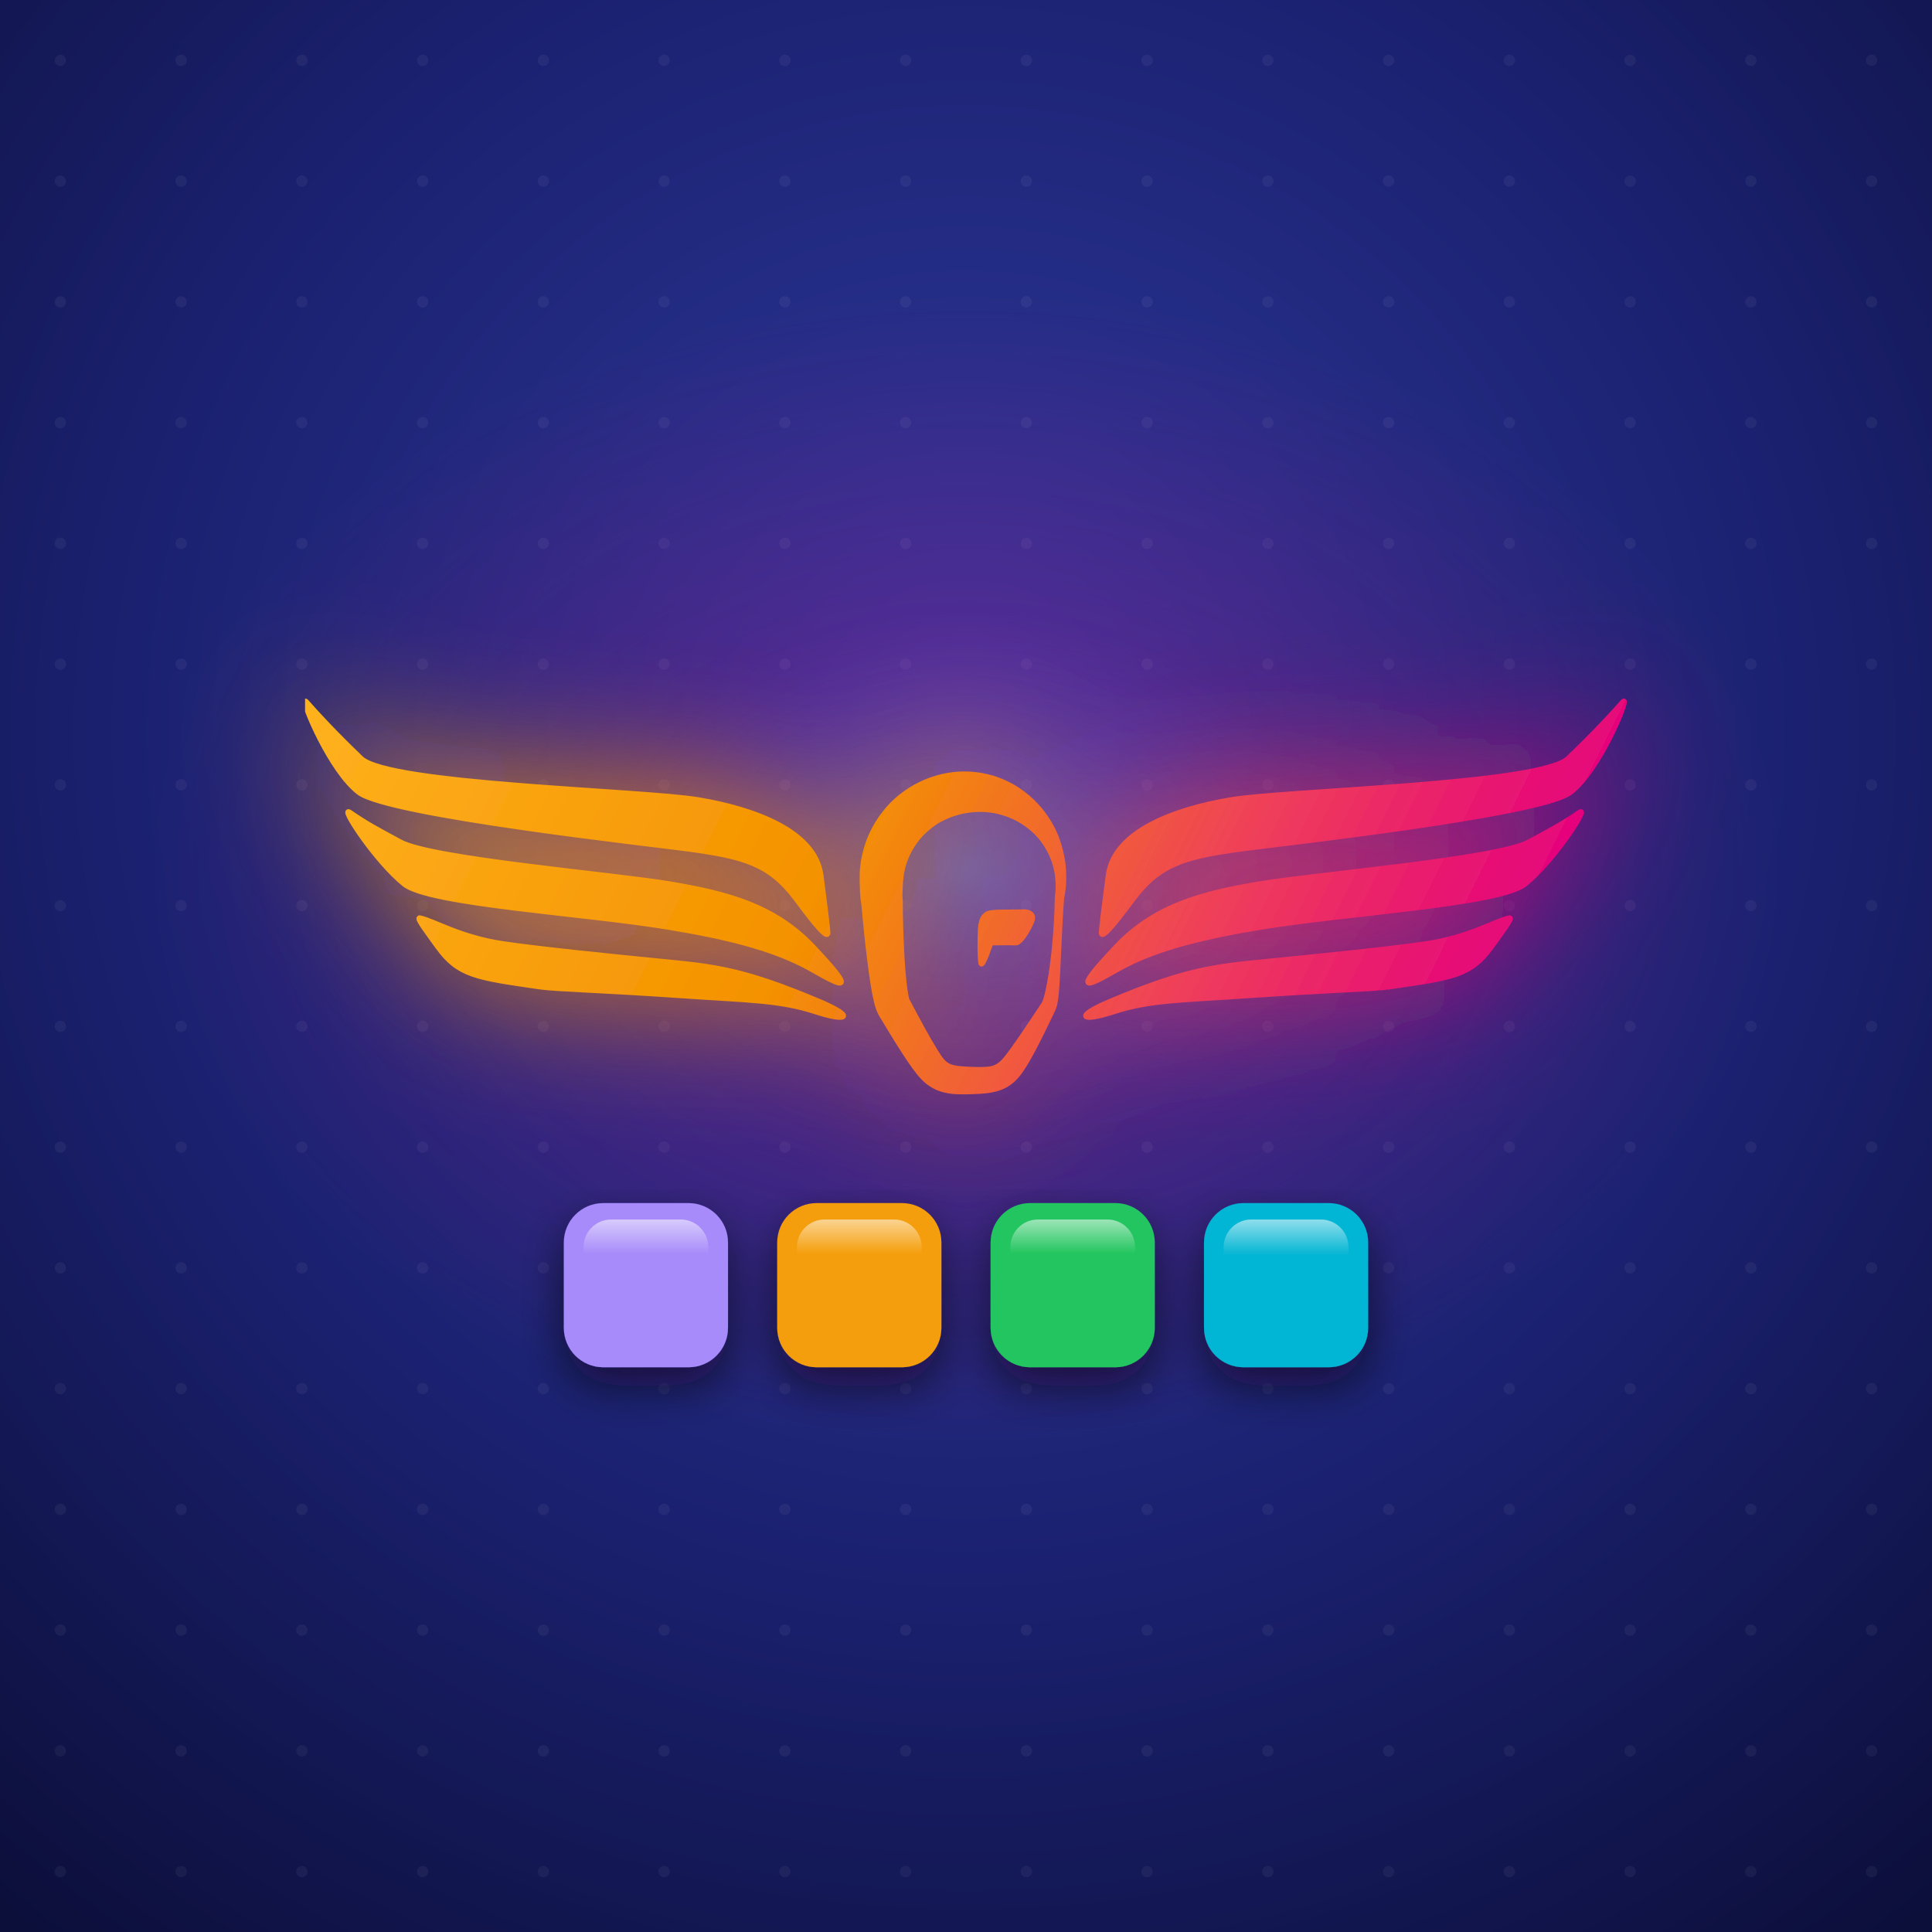
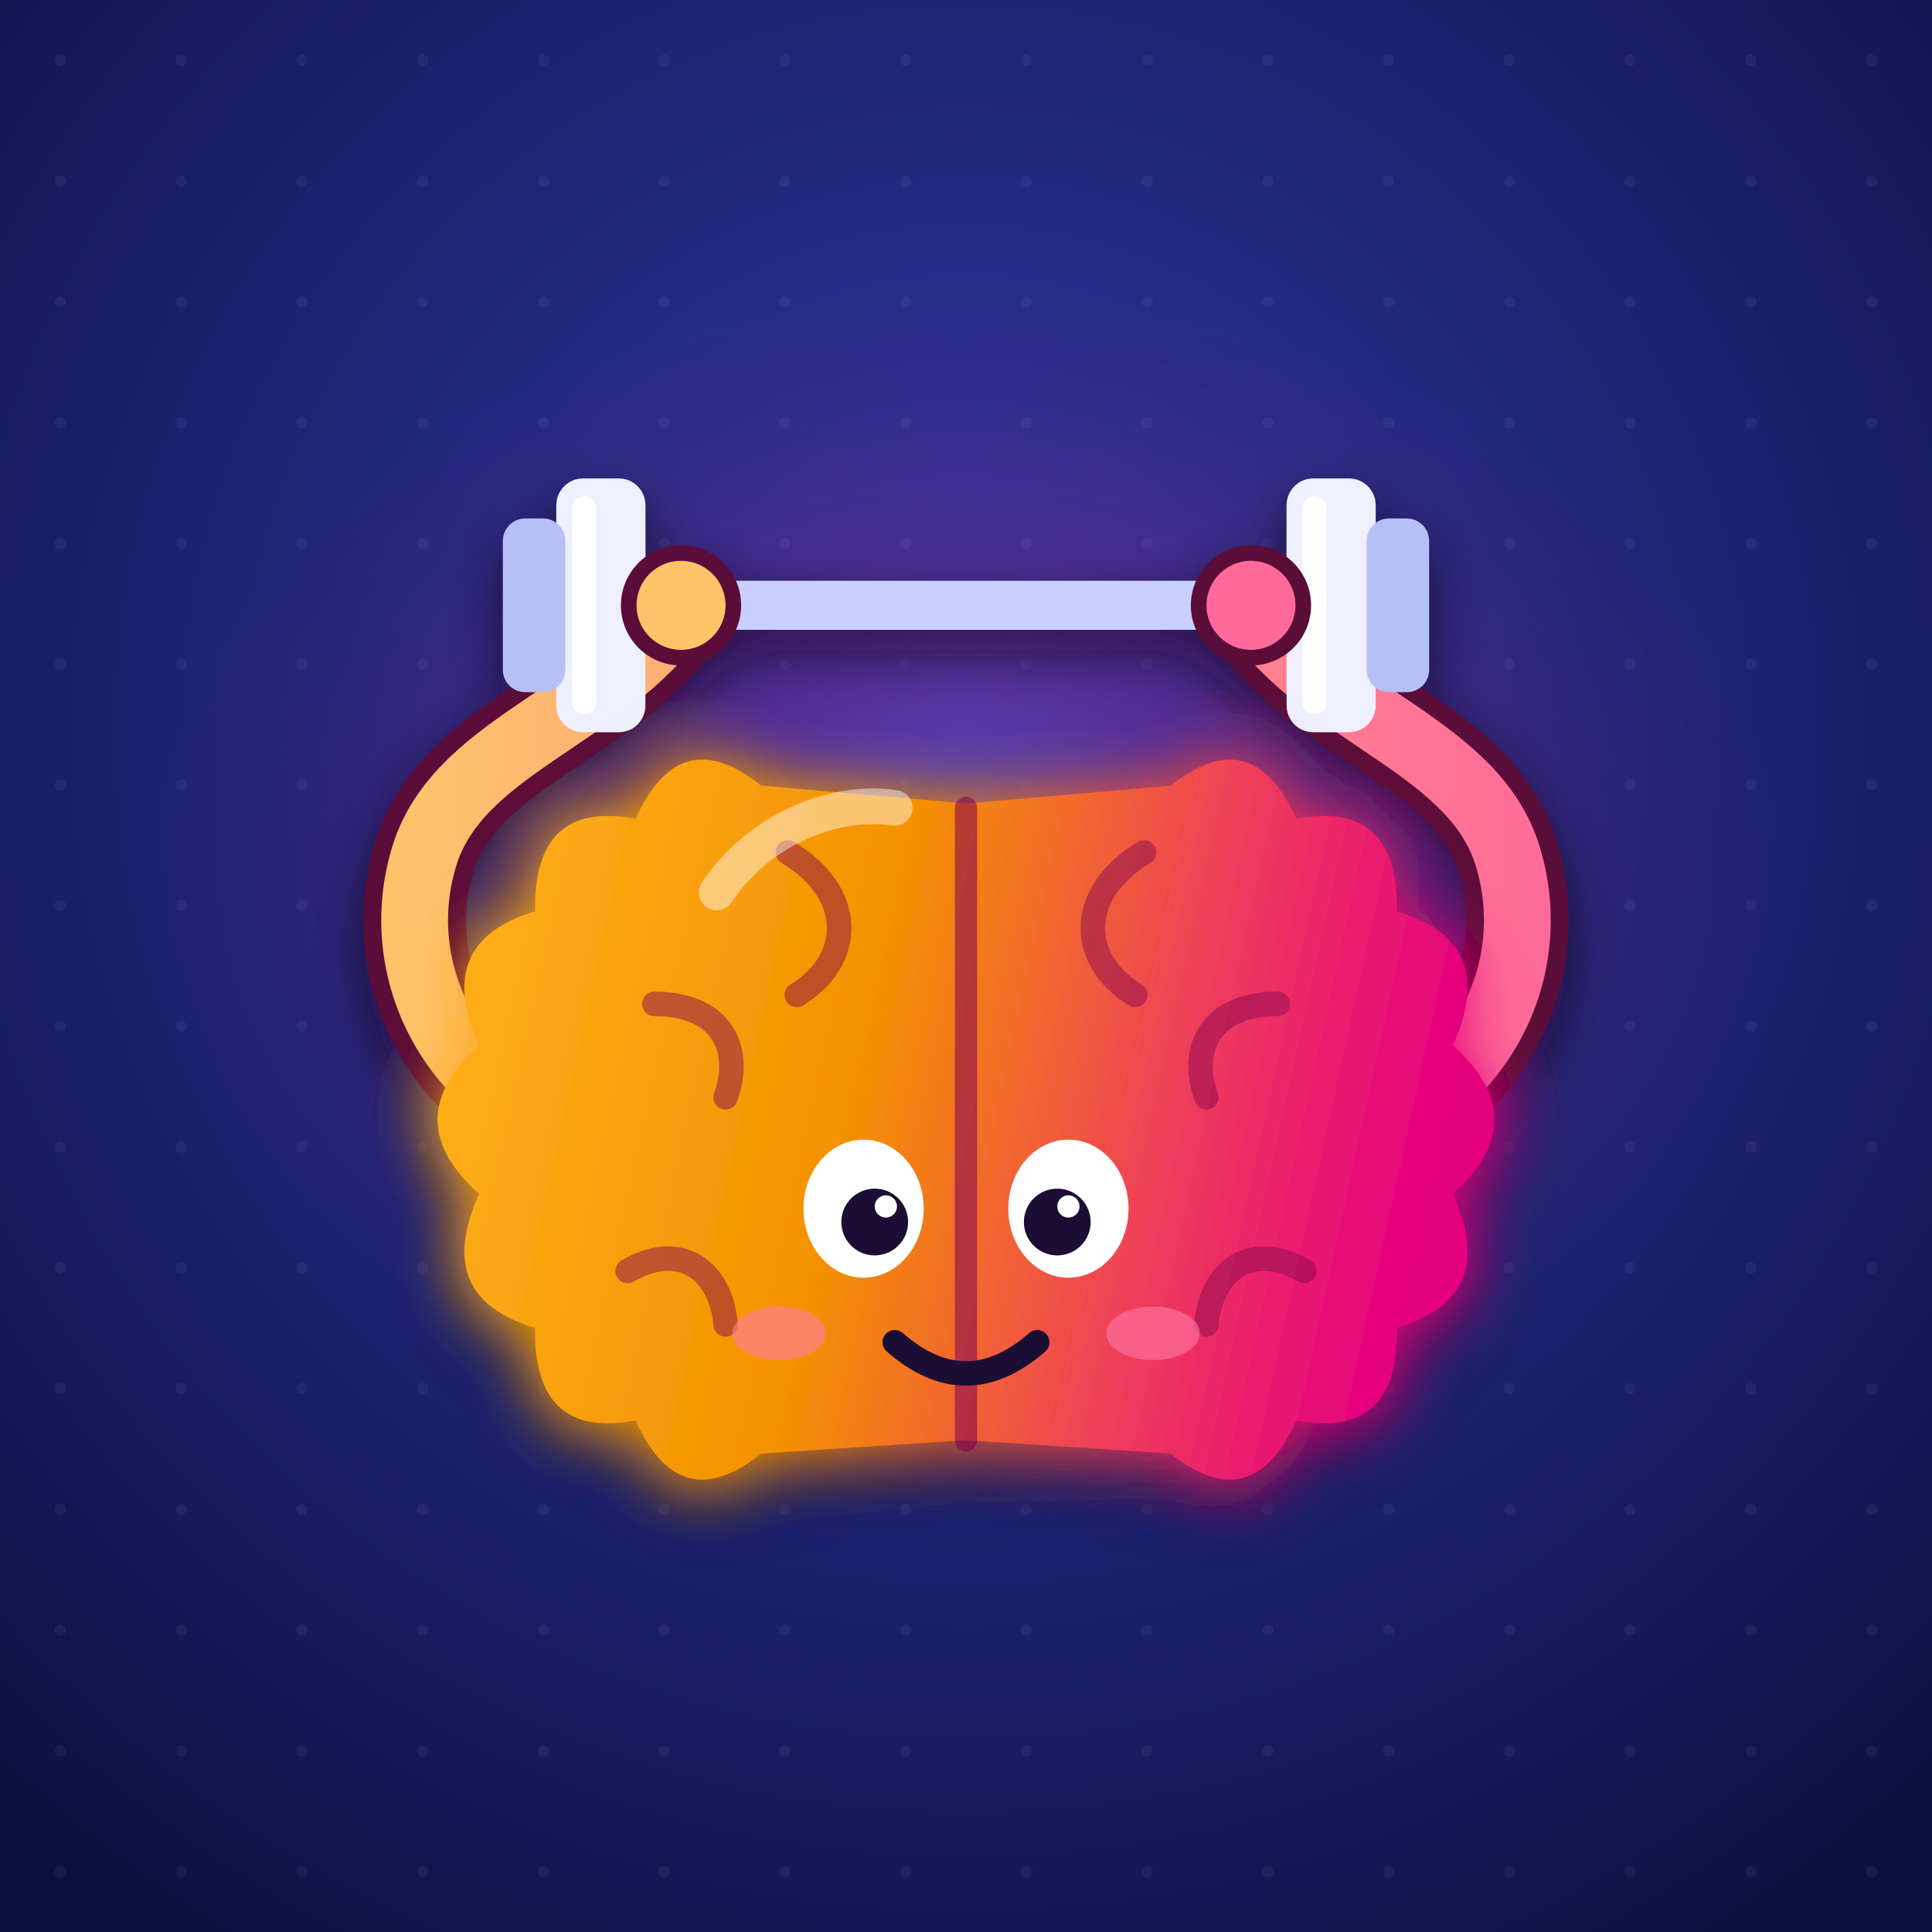
<svg xmlns="http://www.w3.org/2000/svg" viewBox="0 0 1024 1024" width="1024" height="1024">
  <defs>
    <clipPath id="markbox">
      <rect x="129.0" y="13.0" width="284.0" height="86.0" />
    </clipPath>
    <mask id="mark" maskUnits="userSpaceOnUse" x="129.0" y="13.0" width="284.0" height="86.0">
      <g clip-path="url(#markbox)">
        <path transform="matrix(1.333333,0,0,-1.333333,0,1056) matrix(0.7927173,0,0,0.7927173,-38.4567,414.6568)" d="m 438.392,462.787 c -2.178,-2.488 -5.825,-6.424 -11.105,-11.487 v 0 c -5.619,-5.389 -57.056,-6.51 -68.542,-8.425 v 0 c -11.488,-1.915 -23.722,-6.451 -24.891,-15.316 v 0 c -1.515,-11.491 -1.409,-11.754 -1.409,-11.754 v 0 c 0.149,-1.5 4.649,4.65 6.448,7.049 v 0 c 5.36,7.145 10.661,8.534 21.766,10.066 v 0 c 7.453,1.028 60.884,6.892 67.011,11.486 v 0 c 5.792,4.344 11.64,18.528 10.915,18.528 v 0 c -0.042,10e-4 -0.106,-0.047 -0.193,-0.147 M 181.581,444.406 c 6.127,-4.594 59.559,-10.458 67.012,-11.486 v 0 c 11.105,-1.532 16.406,-2.921 21.764,-10.066 v 0 c 1.8,-2.399 6.3,-8.549 6.45,-7.049 v 0 c 0,0 0.105,0.263 -1.41,11.754 v 0 c -1.169,8.865 -13.403,13.401 -24.89,15.316 v 0 c -11.488,1.915 -62.924,3.036 -68.543,8.425 v 0 c -5.28,5.063 -8.926,8.999 -11.104,11.487 v 0 c -0.088,0.1 -0.152,0.147 -0.194,0.147 v 0 c -0.725,0.002 5.123,-14.183 10.915,-18.528 m 106.811,-4.247 c -2.034,-2.593 -3.474,-5.663 -4.122,-8.884 v 0 c -0.203,-0.795 -0.246,-1.62 -0.359,-2.429 v 0 c -0.077,-0.813 -0.051,-1.631 -0.069,-2.441 v 0 l 0.071,-2.076 c 0.044,-0.743 0.066,-1.462 0.262,-2.525 v 0 c 0.341,-3.707 0.689,-7.374 1.159,-11.067 v 0 c 0.249,-1.912 0.485,-3.824 0.81,-5.774 v 0 c 0.173,-0.986 0.338,-1.951 0.603,-3.021 v 0 c 0.068,-0.27 0.118,-0.515 0.222,-0.835 v 0 l 0.143,-0.451 0.073,-0.226 0.13,-0.316 c 0.093,-0.214 0.194,-0.427 0.298,-0.635 v 0 c 0.1,-0.193 0.132,-0.225 0.202,-0.346 v 0 l 0.364,-0.602 c 1.976,-3.246 3.899,-6.515 6.207,-9.759 v 0 c 0.598,-0.806 1.2,-1.651 2.114,-2.544 v 0 c 0.876,-0.862 2.074,-1.635 3.3,-2.035 v 0 c 1.232,-0.422 2.392,-0.526 3.45,-0.579 v 0 c 1.061,-0.041 2.038,-0.01 3.007,0.023 v 0 c 0.971,0.036 1.97,0.079 3.044,0.216 v 0 c 1.069,0.144 2.27,0.404 3.408,1 v 0 c 1.141,0.588 2.062,1.459 2.751,2.336 v 0 c 0.697,0.894 1.196,1.719 1.71,2.564 v 0 c 1.956,3.366 3.574,6.8 5.212,10.22 v 0 c 0.179,0.325 0.497,1.135 0.548,1.573 v 0 c 0.124,0.524 0.155,0.995 0.229,1.49 v 0 c 0.099,0.969 0.184,1.925 0.237,2.879 v 0 c 0.099,1.908 0.207,3.802 0.275,5.698 v 0 c 0.182,3.775 0.347,7.594 0.626,11.318 v 0 c 0.279,1.289 0.439,2.707 0.424,4.079 v 0 l 0.002,1.043 c -0.012,0.347 -0.058,0.693 -0.08,1.042 v 0 c -0.031,0.347 -0.05,0.699 -0.092,1.047 v 0 l -0.188,1.036 c -0.51,2.766 -1.53,5.536 -3.207,7.976 v 0 c -1.644,2.454 -3.87,4.623 -6.548,6.222 v 0 c -0.655,0.429 -1.384,0.712 -2.088,1.071 v 0 c -0.719,0.321 -1.471,0.563 -2.22,0.841 v 0 c -0.766,0.194 -1.543,0.394 -2.329,0.544 v 0 c -0.789,0.102 -1.588,0.23 -2.391,0.258 v 0 c -0.344,0.019 -0.687,0.029 -1.031,0.029 v 0 c -6.126,0 -12.333,-3.02 -16.157,-7.96 m 4.428,-37.798 -0.025,0.115 -0.055,0.229 c -0.04,0.131 -0.074,0.353 -0.11,0.544 v 0 c -0.149,0.777 -0.257,1.685 -0.36,2.569 v 0 c -0.194,1.797 -0.341,3.651 -0.434,5.506 v 0 c -0.188,3.715 -0.33,7.472 -0.325,11.192 v 0 l -0.055,0.494 c -0.01,0.203 -0.019,0.81 0.009,1.384 v 0 l 0.103,1.956 c 0.096,1.063 0.247,2.107 0.529,3.116 v 0 c 0.57,2.013 1.525,3.891 2.818,5.517 v 0 c 0.303,0.423 0.688,0.778 1.019,1.179 v 0 c 0.381,0.352 0.755,0.714 1.151,1.051 v 0 c 0.804,0.656 1.646,1.286 2.579,1.759 v 0 c 1.845,0.977 3.874,1.637 6.035,1.894 v 0 c 2.157,0.25 4.421,0.139 6.626,-0.527 v 0 c 2.211,-0.631 4.371,-1.774 6.221,-3.402 v 0 c 1.851,-1.622 3.316,-3.776 4.2,-6.19 v 0 l 0.313,-0.915 c 0.085,-0.311 0.149,-0.627 0.225,-0.943 v 0 c 0.178,-0.629 0.243,-1.275 0.305,-1.924 v 0 c 0.181,-1.31 0.092,-2.591 -0.088,-3.945 v 0 c -0.06,-3.835 -0.311,-7.571 -0.704,-11.34 v 0 c -0.22,-1.876 -0.446,-3.751 -0.791,-5.599 v 0 c -0.166,-0.925 -0.345,-1.842 -0.562,-2.739 v 0 c -0.127,-0.428 -0.226,-0.897 -0.381,-1.278 v 0 c -0.07,-0.201 -0.141,-0.41 -0.219,-0.52 v 0 c -0.044,-0.075 -0.053,-0.121 -0.118,-0.219 v 0 l -0.197,-0.298 c -2.099,-3.156 -4.175,-6.332 -6.343,-9.311 v 0 c -0.533,-0.729 -1.099,-1.472 -1.621,-2.025 v 0 c -0.531,-0.563 -1.081,-0.946 -1.642,-1.19 v 0 c -1.095,-0.491 -2.832,-0.477 -4.678,-0.418 v 0 c -1.841,0.06 -3.675,0.154 -4.768,0.643 v 0 c -0.556,0.24 -0.969,0.551 -1.41,1.043 v 0 c -0.411,0.459 -0.889,1.181 -1.36,1.931 v 0 c -1.889,3.054 -3.656,6.399 -5.423,9.726 v 0 l -0.336,0.631 c -0.043,0.087 -0.142,0.254 -0.139,0.276 v 0 c 0.011,0.009 0.018,0.016 0.018,0.016 v 0 c -10e-4,0.002 -10e-4,0.001 -0.002,0.001 v 0 c 0,0 0,0 0,0 v 0 c -10e-4,0 -0.003,0.002 -0.005,0.011 m 136.765,37.983 c -3.648,-2.497 -5.23,-3.288 -10.291,-6.039 v 0 c -6.427,-3.495 -43.077,-6.58 -54.565,-8.494 v 0 c -11.487,-1.915 -21.333,-4.375 -29.285,-12.806 v 0 c -8.946,-9.486 -6.327,-8.271 0.3,-4.5 v 0 c 7.763,4.417 18.041,6.722 29.1,8.55 v 0 c 17.143,2.833 48.603,4.665 53.636,8.738 v 0 c 5.613,4.54 12.288,14.666 11.361,14.667 v 0 c -0.057,0 -0.141,-0.038 -0.256,-0.116 M 190.771,425.793 c 5.034,-4.073 36.493,-5.905 53.637,-8.738 v 0 c 11.059,-1.828 21.337,-4.133 29.099,-8.55 v 0 c 6.626,-3.771 9.246,-4.986 0.3,4.5 v 0 c -7.952,8.431 -17.798,10.891 -29.285,12.806 v 0 c -11.488,1.914 -48.138,4.999 -54.565,8.494 v 0 c -5.062,2.751 -6.642,3.542 -10.291,6.039 v 0 c -0.114,0.078 -0.199,0.116 -0.255,0.116 v 0 c -0.929,0 5.747,-10.127 11.36,-14.667 m 125.433,-5.698 c -0.458,-0.035 -1.22,-0.034 -2.082,-0.033 v 0 c -1.96,0.003 -4.43,0.006 -4.968,-0.418 v 0 c -0.774,-0.612 -0.942,-0.968 -1.175,-2.133 v 0 c -0.232,-1.167 -0.242,-6.91 0,-7.833 v 0 c 0.243,-0.923 1.958,4.191 1.958,4.191 v 0 c 0,0 3.994,0.054 5.091,0 v 0 c 1.099,-0.054 3.267,3.994 3.369,4.895 v 0 c 0.093,0.821 -0.56,1.346 -1.811,1.346 v 0 c -0.122,0 -0.249,-0.005 -0.382,-0.015 m 99.139,-1.221 c -3.004,-0.632 -8.086,-3.932 -16.899,-5.245 v 0 c -7.236,-1.077 -20.81,-2.457 -32.401,-3.6 v 0 c -10.649,-1.049 -16.388,-1.607 -31.799,-8.1 v 0 c -7.442,-3.135 -6.019,-4.242 0.779,-2.028 v 0 c 7.203,2.345 13.675,2.306 27.121,3.229 v 0 c 17.336,1.188 25.481,1.317 28.801,1.799 v 0 c 12.974,1.886 16.49,2.287 20.699,8.1 v 0 c 1.961,2.708 4.327,5.851 3.746,5.851 v 0 c -0.014,0 -0.03,-0.002 -0.047,-0.006 m -217.736,-5.845 c 4.21,-5.813 7.725,-6.214 20.7,-8.1 v 0 c 3.32,-0.482 11.465,-0.611 28.8,-1.799 v 0 c 13.446,-0.923 19.918,-0.884 27.121,-3.229 v 0 c 6.799,-2.214 8.222,-1.107 0.78,2.028 v 0 c -15.412,6.493 -21.151,7.051 -31.801,8.1 v 0 c -11.59,1.143 -25.164,2.523 -32.4,3.6 v 0 c -8.813,1.313 -13.895,4.613 -16.899,5.245 v 0 c -0.018,0.004 -0.033,0.006 -0.047,0.006 v 0 c -0.58,0 1.785,-3.143 3.746,-5.851 m 149.752,-51.574 c 0,-2.539 2.031,-4.363 4.831,-4.363 v 0 c 2.799,0 4.83,1.824 4.83,4.363 v 0 c 0,2.559 -2.031,4.363 -4.83,4.363 v 0 c -2.8,0 -4.831,-1.804 -4.831,-4.363 m 33.373,3.125 v -39.777 h 6.529 l 0.695,3.006 h 0.207 c 2.237,-2.418 4.836,-3.688 7.355,-3.688 v 0 c 6.097,0 11.849,5.545 11.849,15.257 v 0 c 0,8.638 -4.222,14.275 -11.042,14.275 v 0 c -2.658,0 -5.316,-1.202 -7.453,-3.119 v 0 l 0.207,4.328 v 9.718 z m 8.347,-31.846 v 11.565 c 1.629,1.756 3.124,2.525 4.84,2.525 v 0 c 3.332,0 4.894,-2.53 4.894,-7.586 v 0 c 0,-5.831 -2.33,-8.286 -5.24,-8.286 v 0 c -1.41,0 -2.999,0.459 -4.494,1.782 M 116.09,351.46 c 0,-5.377 3.633,-8.527 7.467,-10.087 v 0 l 4.81,-2.05 c 3.233,-1.329 5.336,-2.077 5.336,-4.407 v 0 c 0,-2.196 -1.709,-3.571 -5.201,-3.571 v 0 c -3.045,0 -6.458,1.576 -9.09,3.867 v 0 l -4.804,-5.74 c 3.774,-3.528 8.891,-5.351 13.707,-5.351 v 0 c 8.818,0 13.942,5.324 13.942,11.471 v 0 c 0,5.229 -2.823,8.239 -7.341,10.067 v 0 l -4.716,1.909 c -3.229,1.285 -5.65,2.111 -5.65,4.381 v 0 c 0,2.115 1.836,3.317 4.721,3.317 v 0 c 2.926,0 5.243,-1.029 7.68,-2.899 v 0 l 4.224,5.272 c -3.187,3.171 -7.643,4.85 -11.904,4.85 v 0 c -7.703,0 -13.181,-4.897 -13.181,-11.029 m 186.183,10.349 v -37.006 h 22.974 v 7.016 h -14.608 v 29.99 z m 135.625,-13.76 h -0.207 l -0.602,4.923 h -6.81 v -28.169 h 8.347 v 16.324 c 1.502,3.839 4.081,5.209 6.205,5.209 v 0 c 1.209,0 2.037,-0.207 3.039,-0.454 v 0 l 1.39,7.203 c -0.814,0.361 -1.75,0.568 -3.36,0.568 v 0 c -2.872,0 -5.952,-1.843 -8.002,-5.604 m -186.054,-9.172 c 0,-9.345 6.595,-14.756 13.723,-14.756 v 0 c 7.128,0 13.72,5.411 13.72,14.756 v 0 c 0,9.365 -6.592,14.776 -13.72,14.776 v 0 c -7.128,0 -13.723,-5.411 -13.723,-14.776 m 8.555,0 c 0,4.875 1.715,8.04 5.168,8.04 v 0 c 3.451,0 5.166,-3.165 5.166,-8.04 v 0 c 0,-4.875 -1.715,-8.02 -5.166,-8.02 v 0 c -3.453,0 -5.168,3.145 -5.168,8.02 m -50.151,5.958 c 0,-4.657 4.001,-6.947 7.454,-8.284 v 0 c 2.899,-1.135 5.691,-1.976 5.691,-3.833 v 0 c 0,-1.475 -1.076,-2.422 -3.559,-2.422 v 0 c -2.357,0 -4.715,1.028 -7.267,2.959 v 0 l -3.755,-5.2 c 2.852,-2.323 7.101,-3.934 10.815,-3.934 v 0 c 7.549,0 11.57,3.988 11.57,9.086 v 0 c 0,5.15 -4.02,7.157 -7.588,8.476 v 0 c -2.917,1.062 -5.556,1.751 -5.556,3.546 v 0 c 0,1.406 1.061,2.249 3.217,2.249 v 0 c 1.951,0 3.928,-0.947 5.932,-2.404 v 0 l 3.735,5.012 c -2.398,1.823 -5.611,3.567 -9.928,3.567 v 0 c -6.499,0 -10.761,-3.574 -10.761,-8.818 m -47.003,-5.958 c 0,-9.325 6.22,-14.756 14.249,-14.756 v 0 c 3.34,0 7.108,1.176 9.994,3.174 v 0 l -2.759,5.031 c -2.044,-1.195 -3.961,-1.842 -6.093,-1.842 v 0 c -3.758,0 -6.556,1.874 -7.305,5.96 v 0 h 16.852 c 0.16,0.682 0.347,2.185 0.347,3.689 v 0 c 0,7.688 -3.974,13.52 -11.998,13.52 v 0 c -6.767,0 -13.287,-5.637 -13.287,-14.776 m 13.474,8.415 c 3.333,0 4.681,-2.23 4.681,-5.328 v 0 h -10.162 c 0.567,3.559 2.844,5.328 5.481,5.328 m 171.287,-22.489 h 8.347 v 28.169 h -8.347 z m 120.082,12.666 c 0,-8.392 5.597,-13.28 12.824,-13.28 v 0 c 3.006,0 6.398,1.058 8.995,2.857 v 0 l -2.484,4.528 c -1.839,-1.076 -3.565,-1.659 -5.482,-1.659 v 0 c -3.383,0 -5.902,1.687 -6.575,5.366 v 0 h 15.166 c 0.144,0.612 0.313,1.966 0.313,3.32 v 0 c 0,6.919 -3.578,12.168 -10.798,12.168 v 0 c -6.091,0 -11.959,-5.075 -11.959,-13.3 m 12.127,7.574 c 2.999,0 4.213,-2.007 4.213,-4.795 v 0 h -9.147 c 0.511,3.203 2.56,4.795 4.934,4.795" fill="#fff" stroke="#fff" stroke-width="1.1" stroke-linejoin="round" />
      </g>
    </mask>
    <linearGradient id="brand" x1="0" y1="0" x2="1" y2="0.15">
      <stop offset="0" stop-color="#ffb21e" />
      <stop offset="0.45" stop-color="#f49200" />
      <stop offset="0.75" stop-color="#ef3f5a" />
      <stop offset="1" stop-color="#e5007e" />
    </linearGradient>
    <radialGradient id="bg" cx="0.5" cy="0.38" r="0.78">
      <stop offset="0" stop-color="#2e3a9e" />
      <stop offset="0.55" stop-color="#1b2170" />
      <stop offset="1" stop-color="#0c0f3a" />
    </radialGradient>
    <radialGradient id="halo" cx="0.5" cy="0.5" r="0.5">
      <stop offset="0" stop-color="#6d7bff" stop-opacity="0.5" />
      <stop offset="0.45" stop-color="#e5007e" stop-opacity="0.18" />
      <stop offset="1" stop-color="#e5007e" stop-opacity="0" />
    </radialGradient>
    <linearGradient id="shine" x1="0" y1="0" x2="0" y2="1">
      <stop offset="0" stop-color="#fff" stop-opacity="0.55" />
      <stop offset="0.5" stop-color="#fff" stop-opacity="0" />
    </linearGradient>
    <filter id="glow" x="-30%" y="-60%" width="160%" height="220%">
      <feGaussianBlur stdDeviation="14" result="b" />
      <feMerge>
        <feMergeNode in="b" />
        <feMergeNode in="SourceGraphic" />
      </feMerge>
    </filter>
    <filter id="drop" x="-20%" y="-20%" width="140%" height="160%">
      <feDropShadow dx="0" dy="10" stdDeviation="12" flood-color="#07010d" flood-opacity="0.6" />
    </filter>
  </defs>
  <rect width="1024" height="1024" fill="url(#bg)" />
  <g fill="#ffffff" fill-opacity="0.05">
    <circle cx="32" cy="32" r="3" />
    <circle cx="32" cy="96" r="3" />
    <circle cx="32" cy="160" r="3" />
    <circle cx="32" cy="224" r="3" />
    <circle cx="32" cy="288" r="3" />
    <circle cx="32" cy="352" r="3" />
    <circle cx="32" cy="416" r="3" />
    <circle cx="32" cy="480" r="3" />
    <circle cx="32" cy="544" r="3" />
    <circle cx="32" cy="608" r="3" />
    <circle cx="32" cy="672" r="3" />
    <circle cx="32" cy="736" r="3" />
    <circle cx="32" cy="800" r="3" />
    <circle cx="32" cy="864" r="3" />
    <circle cx="32" cy="928" r="3" />
    <circle cx="32" cy="992" r="3" />
    <circle cx="96" cy="32" r="3" />
    <circle cx="96" cy="96" r="3" />
    <circle cx="96" cy="160" r="3" />
    <circle cx="96" cy="224" r="3" />
    <circle cx="96" cy="288" r="3" />
    <circle cx="96" cy="352" r="3" />
    <circle cx="96" cy="416" r="3" />
    <circle cx="96" cy="480" r="3" />
    <circle cx="96" cy="544" r="3" />
    <circle cx="96" cy="608" r="3" />
    <circle cx="96" cy="672" r="3" />
    <circle cx="96" cy="736" r="3" />
    <circle cx="96" cy="800" r="3" />
    <circle cx="96" cy="864" r="3" />
    <circle cx="96" cy="928" r="3" />
    <circle cx="96" cy="992" r="3" />
    <circle cx="160" cy="32" r="3" />
    <circle cx="160" cy="96" r="3" />
    <circle cx="160" cy="160" r="3" />
    <circle cx="160" cy="224" r="3" />
    <circle cx="160" cy="288" r="3" />
    <circle cx="160" cy="352" r="3" />
    <circle cx="160" cy="416" r="3" />
    <circle cx="160" cy="480" r="3" />
    <circle cx="160" cy="544" r="3" />
    <circle cx="160" cy="608" r="3" />
    <circle cx="160" cy="672" r="3" />
    <circle cx="160" cy="736" r="3" />
    <circle cx="160" cy="800" r="3" />
    <circle cx="160" cy="864" r="3" />
    <circle cx="160" cy="928" r="3" />
    <circle cx="160" cy="992" r="3" />
    <circle cx="224" cy="32" r="3" />
    <circle cx="224" cy="96" r="3" />
    <circle cx="224" cy="160" r="3" />
    <circle cx="224" cy="224" r="3" />
    <circle cx="224" cy="288" r="3" />
    <circle cx="224" cy="352" r="3" />
    <circle cx="224" cy="416" r="3" />
    <circle cx="224" cy="480" r="3" />
    <circle cx="224" cy="544" r="3" />
    <circle cx="224" cy="608" r="3" />
    <circle cx="224" cy="672" r="3" />
    <circle cx="224" cy="736" r="3" />
    <circle cx="224" cy="800" r="3" />
    <circle cx="224" cy="864" r="3" />
    <circle cx="224" cy="928" r="3" />
    <circle cx="224" cy="992" r="3" />
    <circle cx="288" cy="32" r="3" />
    <circle cx="288" cy="96" r="3" />
    <circle cx="288" cy="160" r="3" />
    <circle cx="288" cy="224" r="3" />
    <circle cx="288" cy="288" r="3" />
    <circle cx="288" cy="352" r="3" />
    <circle cx="288" cy="416" r="3" />
    <circle cx="288" cy="480" r="3" />
    <circle cx="288" cy="544" r="3" />
    <circle cx="288" cy="608" r="3" />
    <circle cx="288" cy="672" r="3" />
    <circle cx="288" cy="736" r="3" />
    <circle cx="288" cy="800" r="3" />
    <circle cx="288" cy="864" r="3" />
    <circle cx="288" cy="928" r="3" />
    <circle cx="288" cy="992" r="3" />
    <circle cx="352" cy="32" r="3" />
    <circle cx="352" cy="96" r="3" />
    <circle cx="352" cy="160" r="3" />
    <circle cx="352" cy="224" r="3" />
    <circle cx="352" cy="288" r="3" />
    <circle cx="352" cy="352" r="3" />
    <circle cx="352" cy="416" r="3" />
    <circle cx="352" cy="480" r="3" />
    <circle cx="352" cy="544" r="3" />
    <circle cx="352" cy="608" r="3" />
    <circle cx="352" cy="672" r="3" />
    <circle cx="352" cy="736" r="3" />
    <circle cx="352" cy="800" r="3" />
    <circle cx="352" cy="864" r="3" />
    <circle cx="352" cy="928" r="3" />
    <circle cx="352" cy="992" r="3" />
    <circle cx="416" cy="32" r="3" />
    <circle cx="416" cy="96" r="3" />
    <circle cx="416" cy="160" r="3" />
    <circle cx="416" cy="224" r="3" />
    <circle cx="416" cy="288" r="3" />
    <circle cx="416" cy="352" r="3" />
    <circle cx="416" cy="416" r="3" />
    <circle cx="416" cy="480" r="3" />
    <circle cx="416" cy="544" r="3" />
    <circle cx="416" cy="608" r="3" />
    <circle cx="416" cy="672" r="3" />
    <circle cx="416" cy="736" r="3" />
    <circle cx="416" cy="800" r="3" />
    <circle cx="416" cy="864" r="3" />
    <circle cx="416" cy="928" r="3" />
    <circle cx="416" cy="992" r="3" />
    <circle cx="480" cy="32" r="3" />
    <circle cx="480" cy="96" r="3" />
    <circle cx="480" cy="160" r="3" />
    <circle cx="480" cy="224" r="3" />
    <circle cx="480" cy="288" r="3" />
    <circle cx="480" cy="352" r="3" />
    <circle cx="480" cy="416" r="3" />
    <circle cx="480" cy="480" r="3" />
    <circle cx="480" cy="544" r="3" />
    <circle cx="480" cy="608" r="3" />
    <circle cx="480" cy="672" r="3" />
    <circle cx="480" cy="736" r="3" />
    <circle cx="480" cy="800" r="3" />
    <circle cx="480" cy="864" r="3" />
    <circle cx="480" cy="928" r="3" />
    <circle cx="480" cy="992" r="3" />
    <circle cx="544" cy="32" r="3" />
    <circle cx="544" cy="96" r="3" />
    <circle cx="544" cy="160" r="3" />
    <circle cx="544" cy="224" r="3" />
    <circle cx="544" cy="288" r="3" />
    <circle cx="544" cy="352" r="3" />
    <circle cx="544" cy="416" r="3" />
    <circle cx="544" cy="480" r="3" />
    <circle cx="544" cy="544" r="3" />
    <circle cx="544" cy="608" r="3" />
    <circle cx="544" cy="672" r="3" />
    <circle cx="544" cy="736" r="3" />
    <circle cx="544" cy="800" r="3" />
    <circle cx="544" cy="864" r="3" />
    <circle cx="544" cy="928" r="3" />
    <circle cx="544" cy="992" r="3" />
    <circle cx="608" cy="32" r="3" />
    <circle cx="608" cy="96" r="3" />
    <circle cx="608" cy="160" r="3" />
    <circle cx="608" cy="224" r="3" />
    <circle cx="608" cy="288" r="3" />
    <circle cx="608" cy="352" r="3" />
    <circle cx="608" cy="416" r="3" />
    <circle cx="608" cy="480" r="3" />
    <circle cx="608" cy="544" r="3" />
    <circle cx="608" cy="608" r="3" />
    <circle cx="608" cy="672" r="3" />
    <circle cx="608" cy="736" r="3" />
    <circle cx="608" cy="800" r="3" />
    <circle cx="608" cy="864" r="3" />
    <circle cx="608" cy="928" r="3" />
    <circle cx="608" cy="992" r="3" />
    <circle cx="672" cy="32" r="3" />
    <circle cx="672" cy="96" r="3" />
    <circle cx="672" cy="160" r="3" />
    <circle cx="672" cy="224" r="3" />
    <circle cx="672" cy="288" r="3" />
    <circle cx="672" cy="352" r="3" />
    <circle cx="672" cy="416" r="3" />
    <circle cx="672" cy="480" r="3" />
    <circle cx="672" cy="544" r="3" />
    <circle cx="672" cy="608" r="3" />
    <circle cx="672" cy="672" r="3" />
    <circle cx="672" cy="736" r="3" />
    <circle cx="672" cy="800" r="3" />
    <circle cx="672" cy="864" r="3" />
    <circle cx="672" cy="928" r="3" />
    <circle cx="672" cy="992" r="3" />
    <circle cx="736" cy="32" r="3" />
    <circle cx="736" cy="96" r="3" />
    <circle cx="736" cy="160" r="3" />
    <circle cx="736" cy="224" r="3" />
    <circle cx="736" cy="288" r="3" />
    <circle cx="736" cy="352" r="3" />
    <circle cx="736" cy="416" r="3" />
    <circle cx="736" cy="480" r="3" />
    <circle cx="736" cy="544" r="3" />
    <circle cx="736" cy="608" r="3" />
    <circle cx="736" cy="672" r="3" />
    <circle cx="736" cy="736" r="3" />
    <circle cx="736" cy="800" r="3" />
    <circle cx="736" cy="864" r="3" />
    <circle cx="736" cy="928" r="3" />
    <circle cx="736" cy="992" r="3" />
    <circle cx="800" cy="32" r="3" />
    <circle cx="800" cy="96" r="3" />
    <circle cx="800" cy="160" r="3" />
    <circle cx="800" cy="224" r="3" />
    <circle cx="800" cy="288" r="3" />
    <circle cx="800" cy="352" r="3" />
    <circle cx="800" cy="416" r="3" />
    <circle cx="800" cy="480" r="3" />
    <circle cx="800" cy="544" r="3" />
    <circle cx="800" cy="608" r="3" />
    <circle cx="800" cy="672" r="3" />
    <circle cx="800" cy="736" r="3" />
    <circle cx="800" cy="800" r="3" />
    <circle cx="800" cy="864" r="3" />
    <circle cx="800" cy="928" r="3" />
    <circle cx="800" cy="992" r="3" />
    <circle cx="864" cy="32" r="3" />
    <circle cx="864" cy="96" r="3" />
    <circle cx="864" cy="160" r="3" />
    <circle cx="864" cy="224" r="3" />
    <circle cx="864" cy="288" r="3" />
    <circle cx="864" cy="352" r="3" />
    <circle cx="864" cy="416" r="3" />
    <circle cx="864" cy="480" r="3" />
    <circle cx="864" cy="544" r="3" />
    <circle cx="864" cy="608" r="3" />
    <circle cx="864" cy="672" r="3" />
    <circle cx="864" cy="736" r="3" />
    <circle cx="864" cy="800" r="3" />
    <circle cx="864" cy="864" r="3" />
    <circle cx="864" cy="928" r="3" />
    <circle cx="864" cy="992" r="3" />
    <circle cx="928" cy="32" r="3" />
    <circle cx="928" cy="96" r="3" />
    <circle cx="928" cy="160" r="3" />
    <circle cx="928" cy="224" r="3" />
    <circle cx="928" cy="288" r="3" />
    <circle cx="928" cy="352" r="3" />
    <circle cx="928" cy="416" r="3" />
    <circle cx="928" cy="480" r="3" />
    <circle cx="928" cy="544" r="3" />
    <circle cx="928" cy="608" r="3" />
    <circle cx="928" cy="672" r="3" />
    <circle cx="928" cy="736" r="3" />
    <circle cx="928" cy="800" r="3" />
    <circle cx="928" cy="864" r="3" />
    <circle cx="928" cy="928" r="3" />
    <circle cx="928" cy="992" r="3" />
    <circle cx="992" cy="32" r="3" />
    <circle cx="992" cy="96" r="3" />
    <circle cx="992" cy="160" r="3" />
    <circle cx="992" cy="224" r="3" />
    <circle cx="992" cy="288" r="3" />
    <circle cx="992" cy="352" r="3" />
    <circle cx="992" cy="416" r="3" />
    <circle cx="992" cy="480" r="3" />
    <circle cx="992" cy="544" r="3" />
    <circle cx="992" cy="608" r="3" />
    <circle cx="992" cy="672" r="3" />
    <circle cx="992" cy="736" r="3" />
    <circle cx="992" cy="800" r="3" />
    <circle cx="992" cy="864" r="3" />
    <circle cx="992" cy="928" r="3" />
    <circle cx="992" cy="992" r="3" />
  </g>
  <ellipse cx="512.0" cy="460.8" rx="430.08" ry="307.2" fill="url(#halo)" />
-   <g transform="translate(-156.746,337.559) scale(2.4677)" filter="url(#glow)">
-     <rect x="129.0" y="13.0" width="284.0" height="86.0" fill="url(#brand)" mask="url(#mark)" />
-   </g>
-   <g filter="url(#drop)">
-     <rect x="298.85" y="637.67" width="86.999" height="86.999" rx="20.88" fill="#a78bfa" />
-     <rect x="309.29" y="646.37" width="66.12" height="36.54" rx="14.62" fill="url(#shine)" />
-     <rect x="411.95" y="637.67" width="86.999" height="86.999" rx="20.88" fill="#f59e0b" />
-     <rect x="422.39" y="646.37" width="66.12" height="36.54" rx="14.62" fill="url(#shine)" />
-     <rect x="525.05" y="637.67" width="86.999" height="86.999" rx="20.88" fill="#22c55e" />
-     <rect x="535.49" y="646.37" width="66.12" height="36.54" rx="14.62" fill="url(#shine)" />
-     <rect x="638.15" y="637.67" width="86.999" height="86.999" rx="20.88" fill="#06b6d4" />
-     <rect x="648.59" y="646.37" width="66.12" height="36.54" rx="14.62" fill="url(#shine)" />
+   <g transform="translate(-92.16,-81.54) scale(1.18)">
+     <defs>
+       <linearGradient id="arm" gradientUnits="userSpaceOnUse" x1="250" y1="0" x2="774" y2="0">
+         <stop offset="0" stop-color="#ffc46b" />
+         <stop offset="1" stop-color="#ff6b9a" />
+       </linearGradient>
+     </defs>
+     <g filter="url(#drop)">
+       <path d="M384 580 C 300 590, 250 520, 268 456 C 282 404, 350 392, 384 342 M640 580 C 724 590, 774 520, 756 456 C 742 404, 674 392, 640 342" fill="none" stroke="#5a0838" stroke-width="46" stroke-linecap="round" />
+       <path d="M384 580 C 300 590, 250 520, 268 456 C 282 404, 350 392, 384 342 M640 580 C 724 590, 774 520, 756 456 C 742 404, 674 392, 640 342" fill="none" stroke="url(#arm)" stroke-width="30" stroke-linecap="round" />
+       <rect x="352" y="330" width="320" height="22" rx="11" fill="#c9d0ff" />
+       <rect x="328" y="284" width="40" height="114" rx="12" fill="#eef0ff" />
+       <rect x="304" y="302" width="28" height="78" rx="10" fill="#b7bff7" />
+       <rect x="656" y="284" width="40" height="114" rx="12" fill="#eef0ff" />
+       <rect x="692" y="302" width="28" height="78" rx="10" fill="#b7bff7" />
+       <rect x="335" y="292" width="11" height="98" rx="5.5" fill="#fff" />
+       <rect x="663" y="292" width="11" height="98" rx="5.5" fill="#fff" />
+       <circle cx="384" cy="341" r="27" fill="#5a0838" />
+       <circle cx="640" cy="341" r="27" fill="#5a0838" />
+       <circle cx="384" cy="341" r="20" fill="#ffc46b" />
+       <circle cx="640" cy="341" r="20" fill="#ff6b9a" />
+       <path d="M420.0 722.0 Q383.5 751.4 363.6 707.1 Q317.7 715.9 318.4 665.5 Q272.2 651.8 293.3 605.4 Q256.0 572.0 293.3 538.6 Q272.2 492.2 318.4 478.5 Q317.7 428.1 363.6 436.9 Q383.5 392.6 420.0 422.0 L512 430 L512 716 Z M604.0 422.0 Q640.5 392.6 660.4 436.9 Q706.3 428.1 705.6 478.5 Q751.8 492.2 730.7 538.6 Q768.0 572.0 730.7 605.4 Q751.8 651.8 705.6 665.5 Q706.3 715.9 660.4 707.1 Q640.5 751.4 604.0 722.0 L512 716 L512 430 Z" fill="url(#brand)" filter="url(#glow)" />
+       <path d="M512 432 L512 716" stroke="#8a0a4e" stroke-opacity="0.6" stroke-width="10" stroke-linecap="round" />
+       <path d="M432 452 C 462 470, 462 500, 436 516 M592 452 C 562 470, 562 500, 588 516 M372 520 C 402 520, 412 540, 404 562 M652 520 C 622 520, 612 540, 620 562 M360 640 C 384 626, 402 640, 404 664 M664 640 C 640 626, 622 640, 620 664" fill="none" stroke="#8a0a4e" stroke-opacity="0.5" stroke-width="11" stroke-linecap="round" />
+       <path d="M400 470 C 420 440, 455 428, 480 432" fill="none" stroke="#fff" stroke-opacity="0.45" stroke-width="16" stroke-linecap="round" />
+       <ellipse cx="466" cy="612" rx="27" ry="31" fill="#fff" />
+       <ellipse cx="558" cy="612" rx="27" ry="31" fill="#fff" />
+       <circle cx="471" cy="618" r="15" fill="#1b1036" />
+       <circle cx="553" cy="618" r="15" fill="#1b1036" />
+       <circle cx="476" cy="611" r="5" fill="#fff" />
+       <circle cx="558" cy="611" r="5" fill="#fff" />
+       <path d="M480 672 Q 512 700, 544 672" fill="none" stroke="#1b1036" stroke-width="11" stroke-linecap="round" />
+       <ellipse cx="428" cy="668" rx="21" ry="12" fill="#ff7aa8" opacity="0.6" />
+       <ellipse cx="596" cy="668" rx="21" ry="12" fill="#ff7aa8" opacity="0.6" />
+     </g>
  </g>
</svg>
